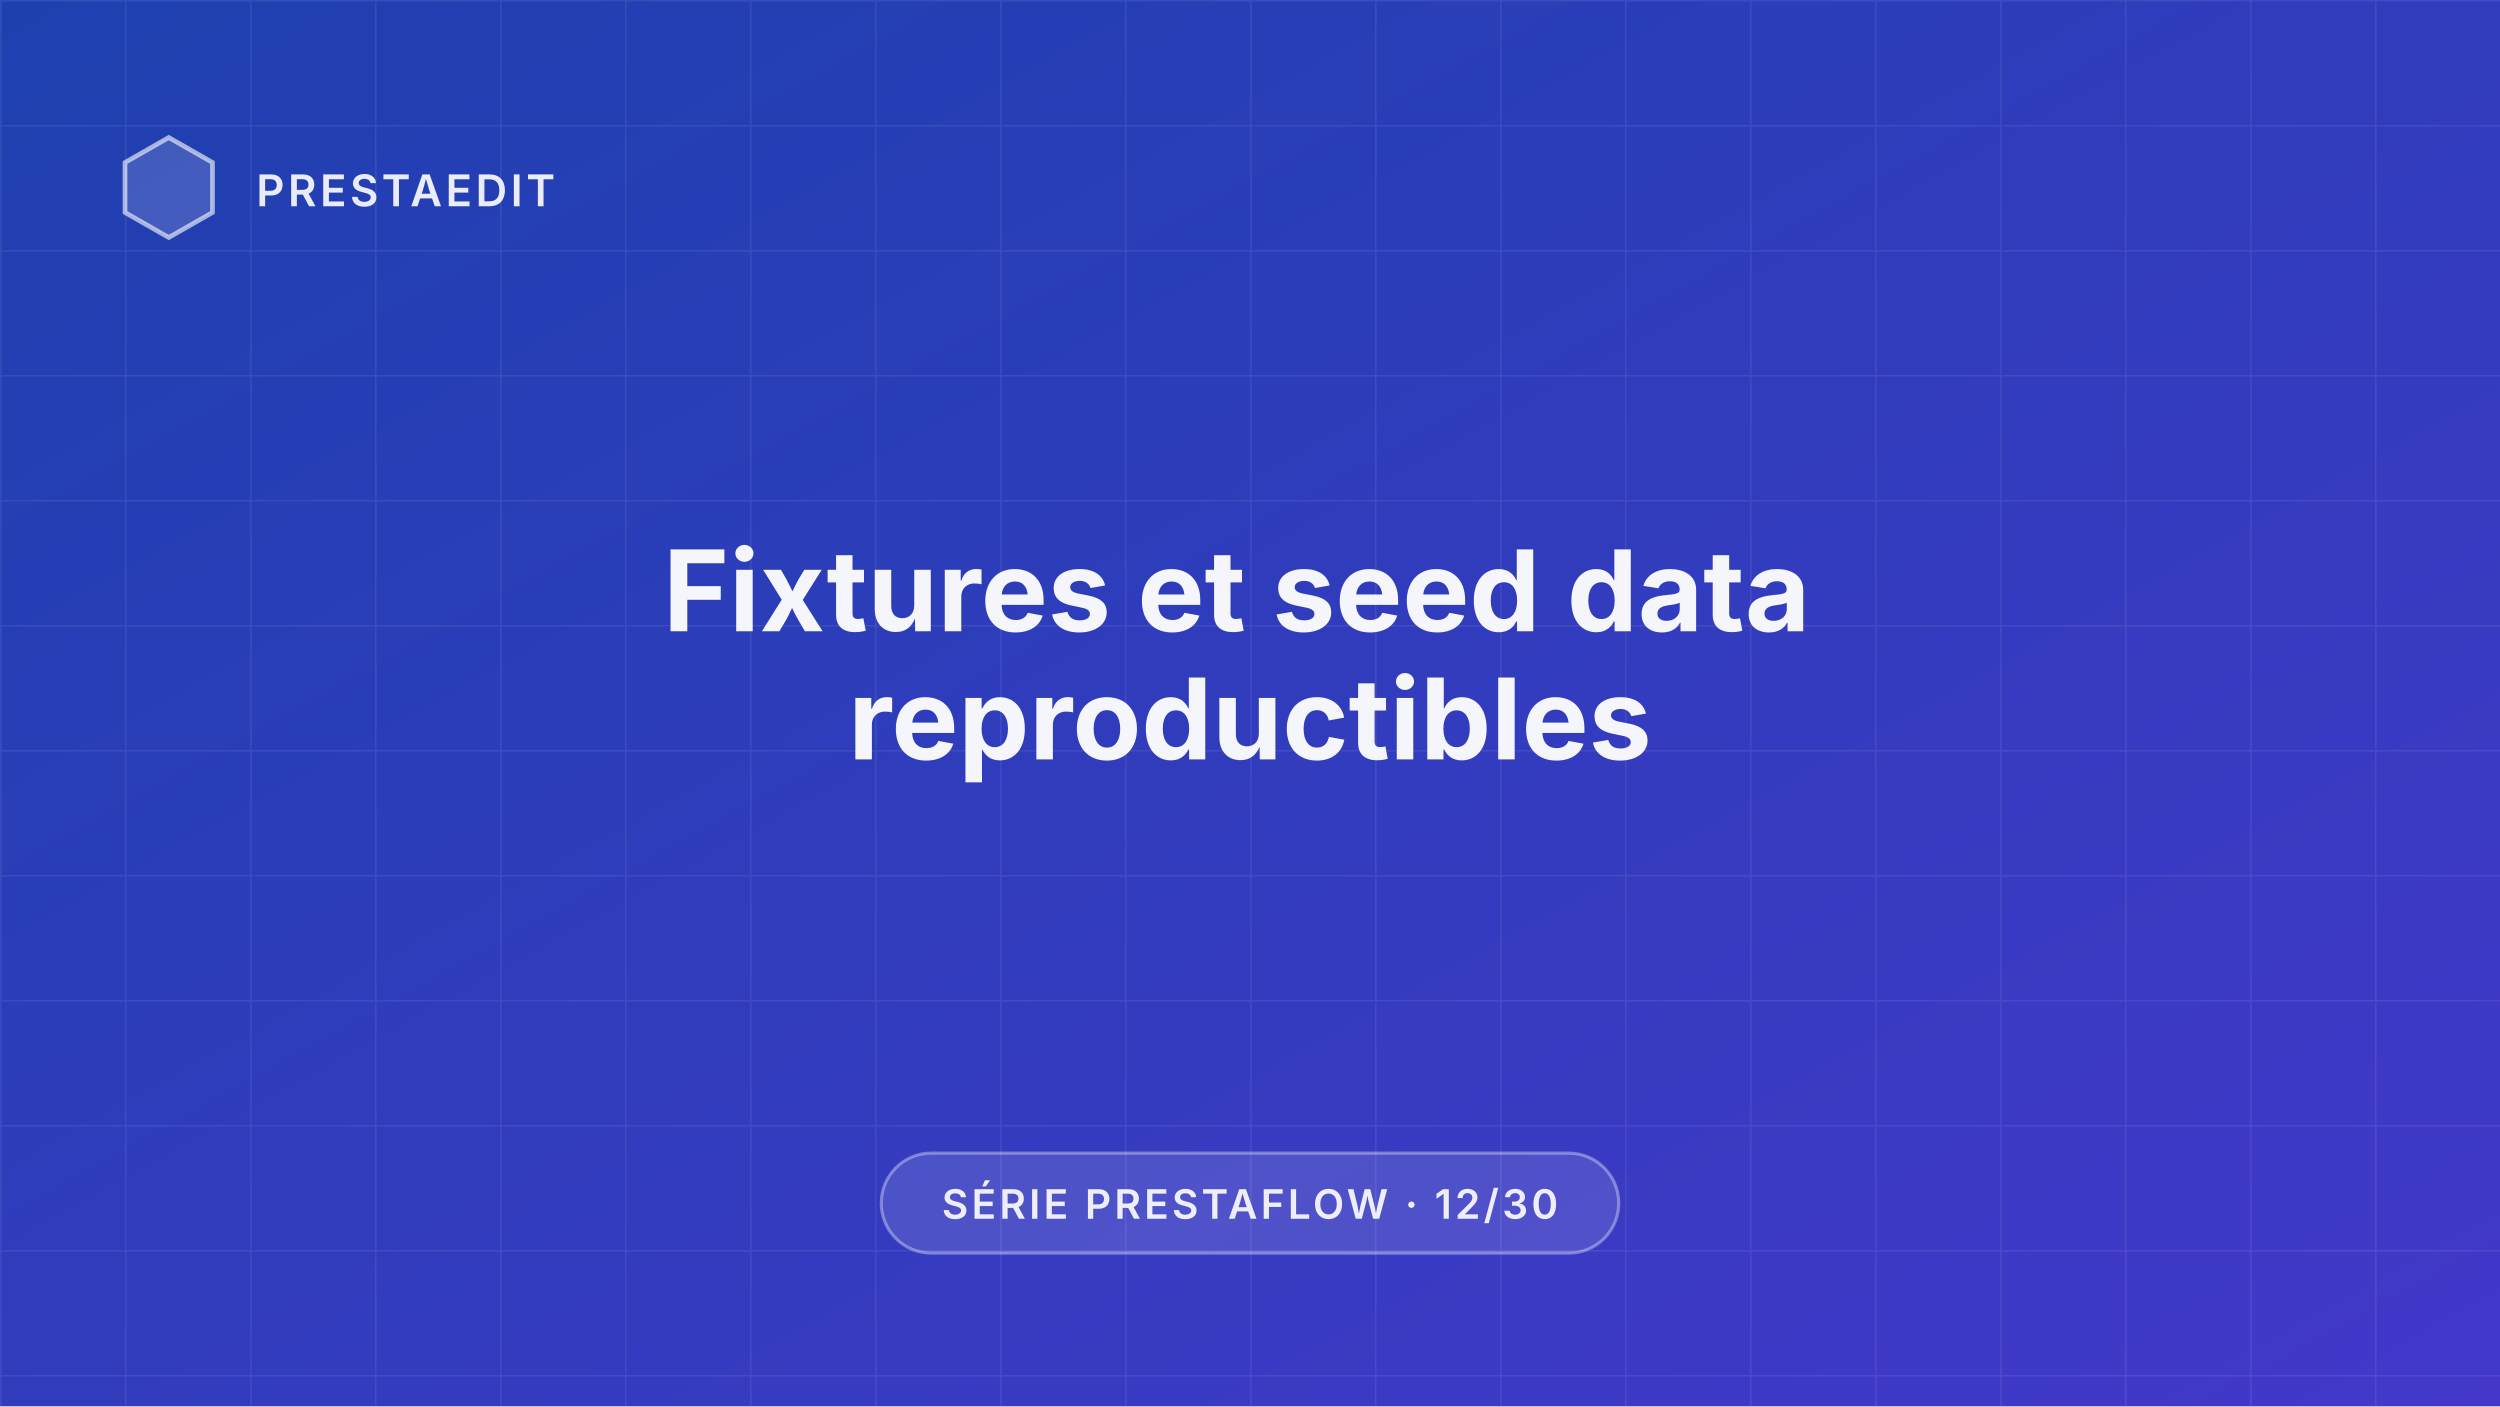
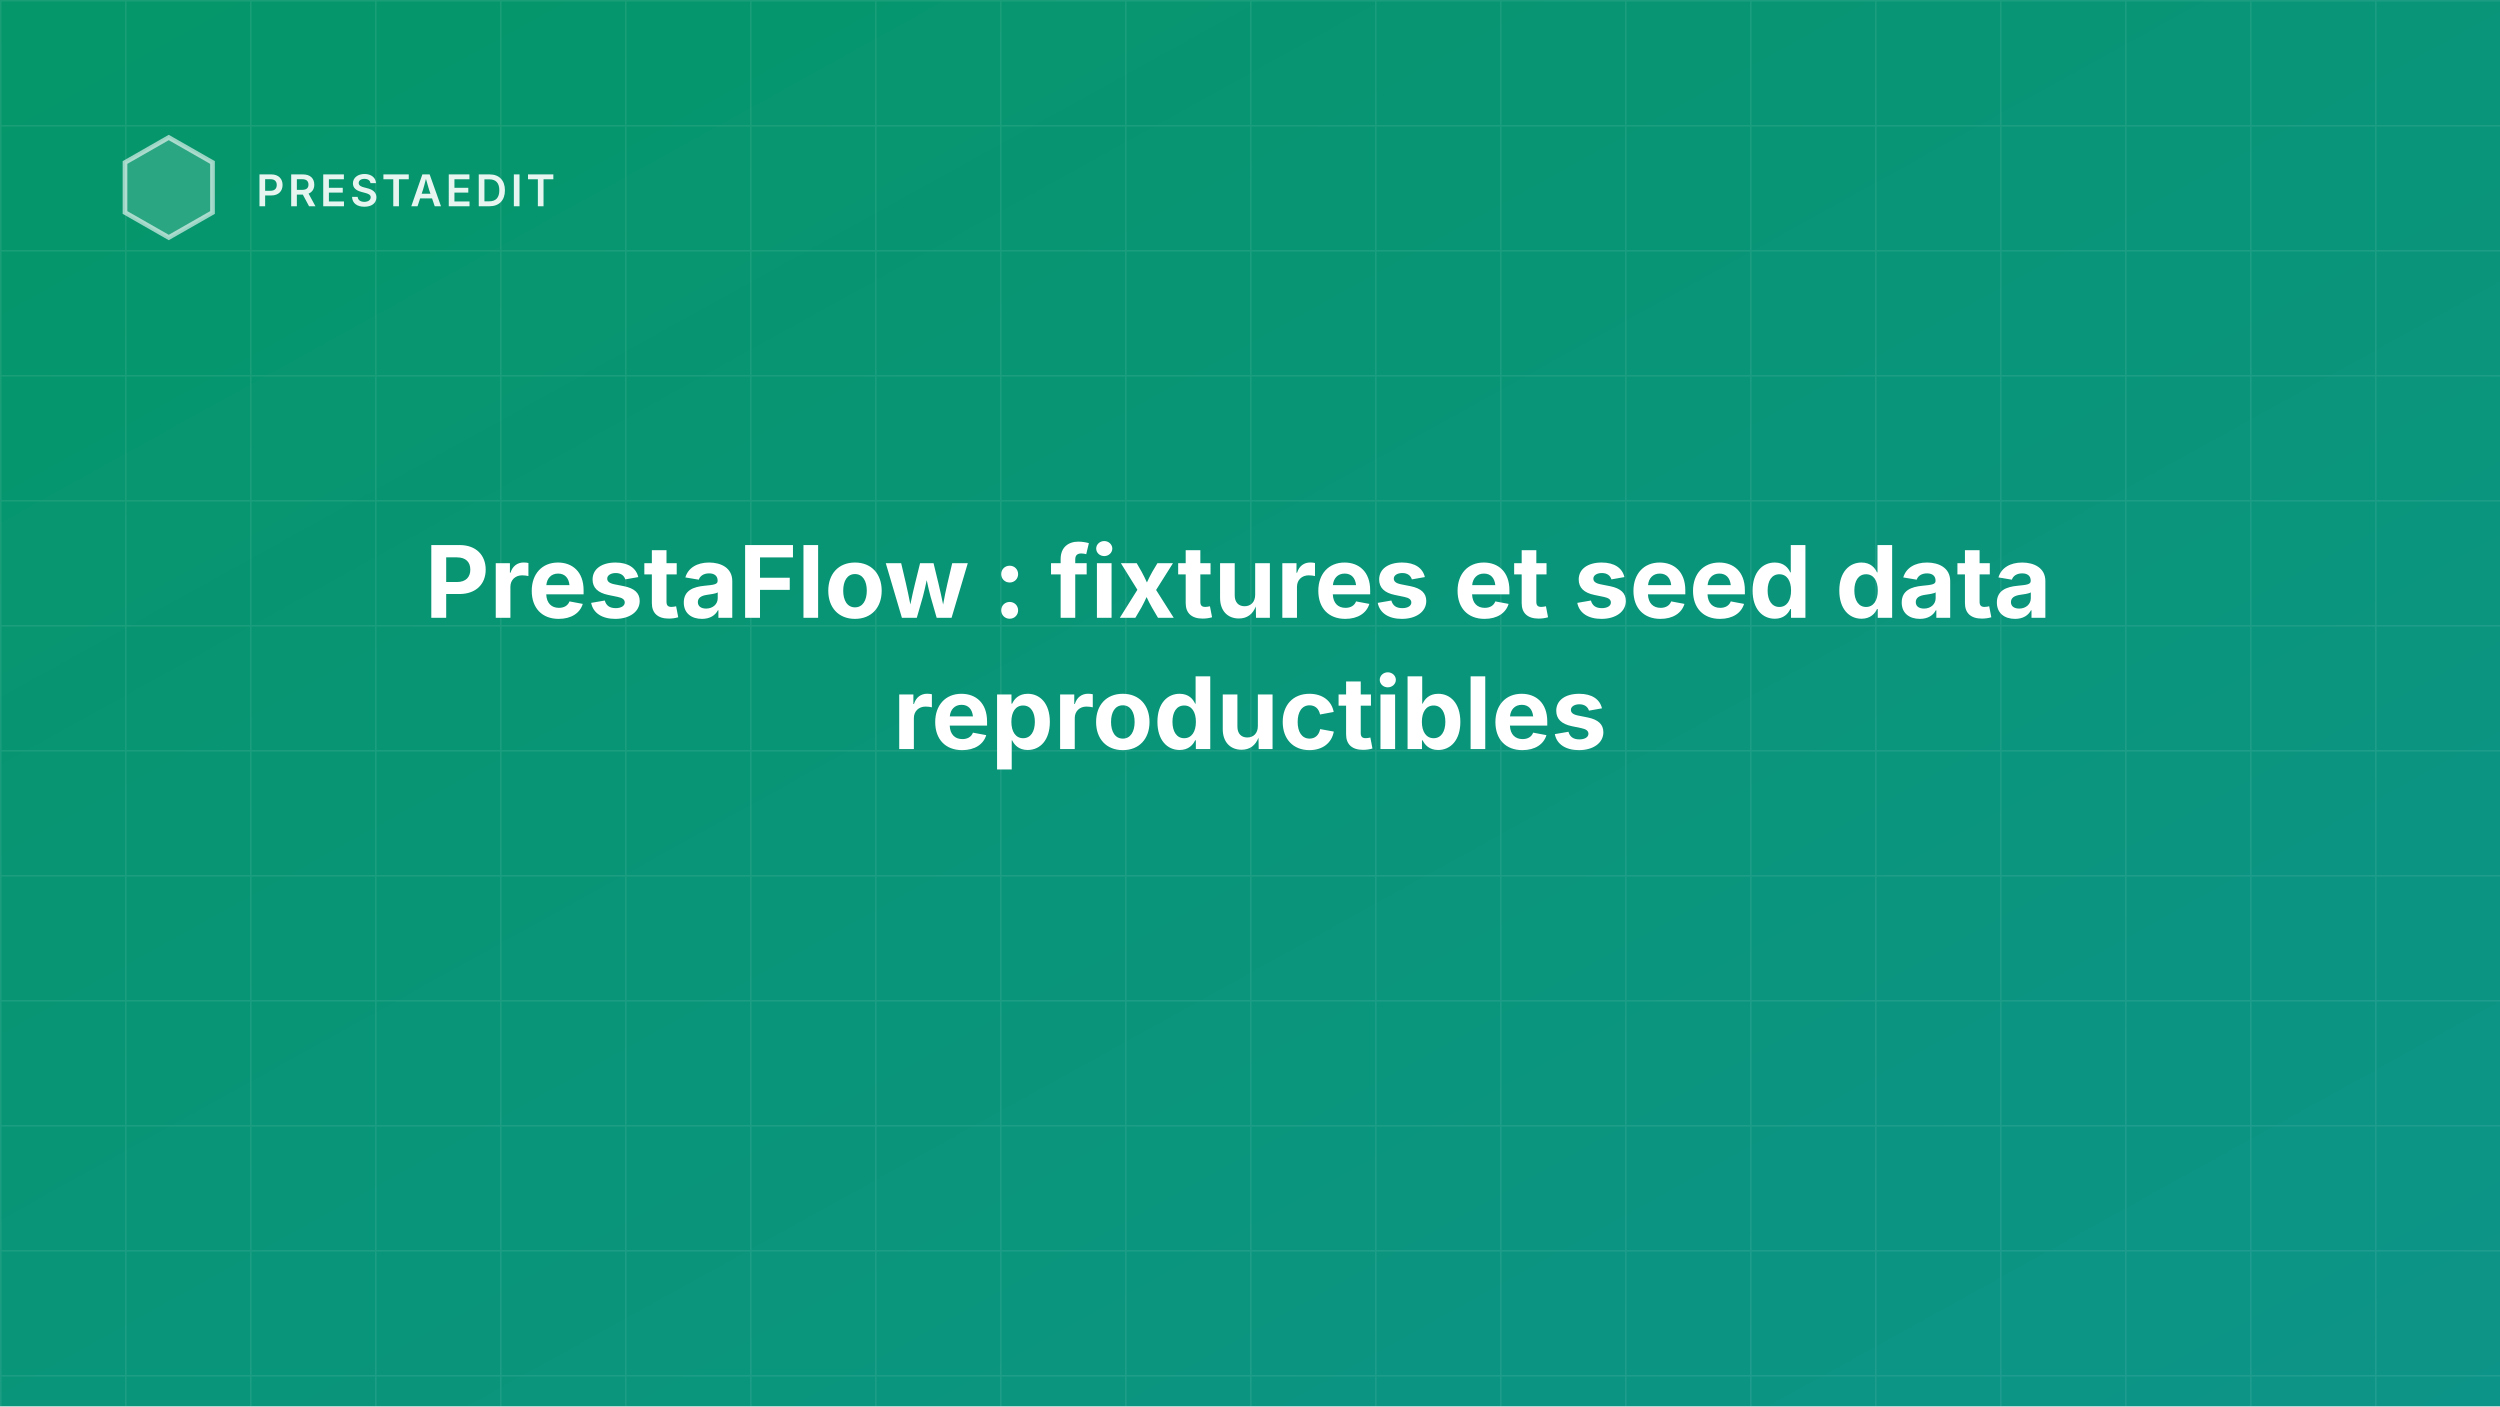
<svg xmlns="http://www.w3.org/2000/svg" width="800" height="450" viewBox="0 0 800 450" preserveAspectRatio="xMidYMid slice" role="img" aria-label="PrestaFlow : fixtures et seed data reproductibles">
  <defs>
    <linearGradient id="bg" x1="0" y1="0" x2="1" y2="1">
-       <stop offset="0" stop-color="#1e40af" />
-       <stop offset="1" stop-color="#4338ca" />
+       <stop offset="0" stop-color="#059669" />
+       <stop offset="1" stop-color="#0d9488" />
    </linearGradient>
    <pattern id="grid" width="40" height="40" patternUnits="userSpaceOnUse">
      <path d="M40 0H0V40" fill="none" stroke="rgba(255,255,255,0.08)" stroke-width="1" />
    </pattern>
  </defs>
  <rect width="800" height="450" fill="url(#bg)" />
  <rect width="800" height="450" fill="url(#grid)" />
  <g transform="translate(40 40)" fill="rgba(255,255,255,0.9)">
    <path transform="translate(0 4)" d="M14 0L28 8v16L14 32 0 24V8z" fill="rgba(255,255,255,0.15)" stroke="rgba(255,255,255,0.6)" stroke-width="1.5" />
    <text x="42" y="26" font-family="ui-sans-serif,system-ui,-apple-system,sans-serif" font-size="14" font-weight="600" letter-spacing="0.08em">PRESTAEDIT</text>
  </g>
-   <g transform="translate(400 202)" fill="rgba(255,255,255,0.95)" text-anchor="middle">
-     <text font-family="ui-sans-serif,system-ui,-apple-system,sans-serif" font-size="36" font-weight="700">
-       <tspan x="0" y="0">Fixtures et seed data</tspan>
-       <tspan x="0" y="41">reproductibles</tspan>
-     </text>
-   </g>
-   <g transform="translate(400 385)" text-anchor="middle">
-     <rect x="-118" y="-16" width="236" height="32" rx="16" fill="rgba(255,255,255,0.12)" stroke="rgba(255,255,255,0.35)" stroke-width="1" />
-     <text y="5" font-family="ui-sans-serif,system-ui,-apple-system,sans-serif" font-size="13" font-weight="600" fill="rgba(255,255,255,0.9)" letter-spacing="0.08em">SÉRIE PRESTAFLOW · 12/30</text>
-   </g>
+   <text text-anchor="middle" fill="white" font-family="ui-sans-serif,system-ui,-apple-system,sans-serif" font-size="32" font-weight="700">
+     <tspan x="400" y="197.7">PrestaFlow : fixtures et seed data</tspan>
+     <tspan x="400" y="239.7">reproductibles</tspan>
+   </text>
</svg>
